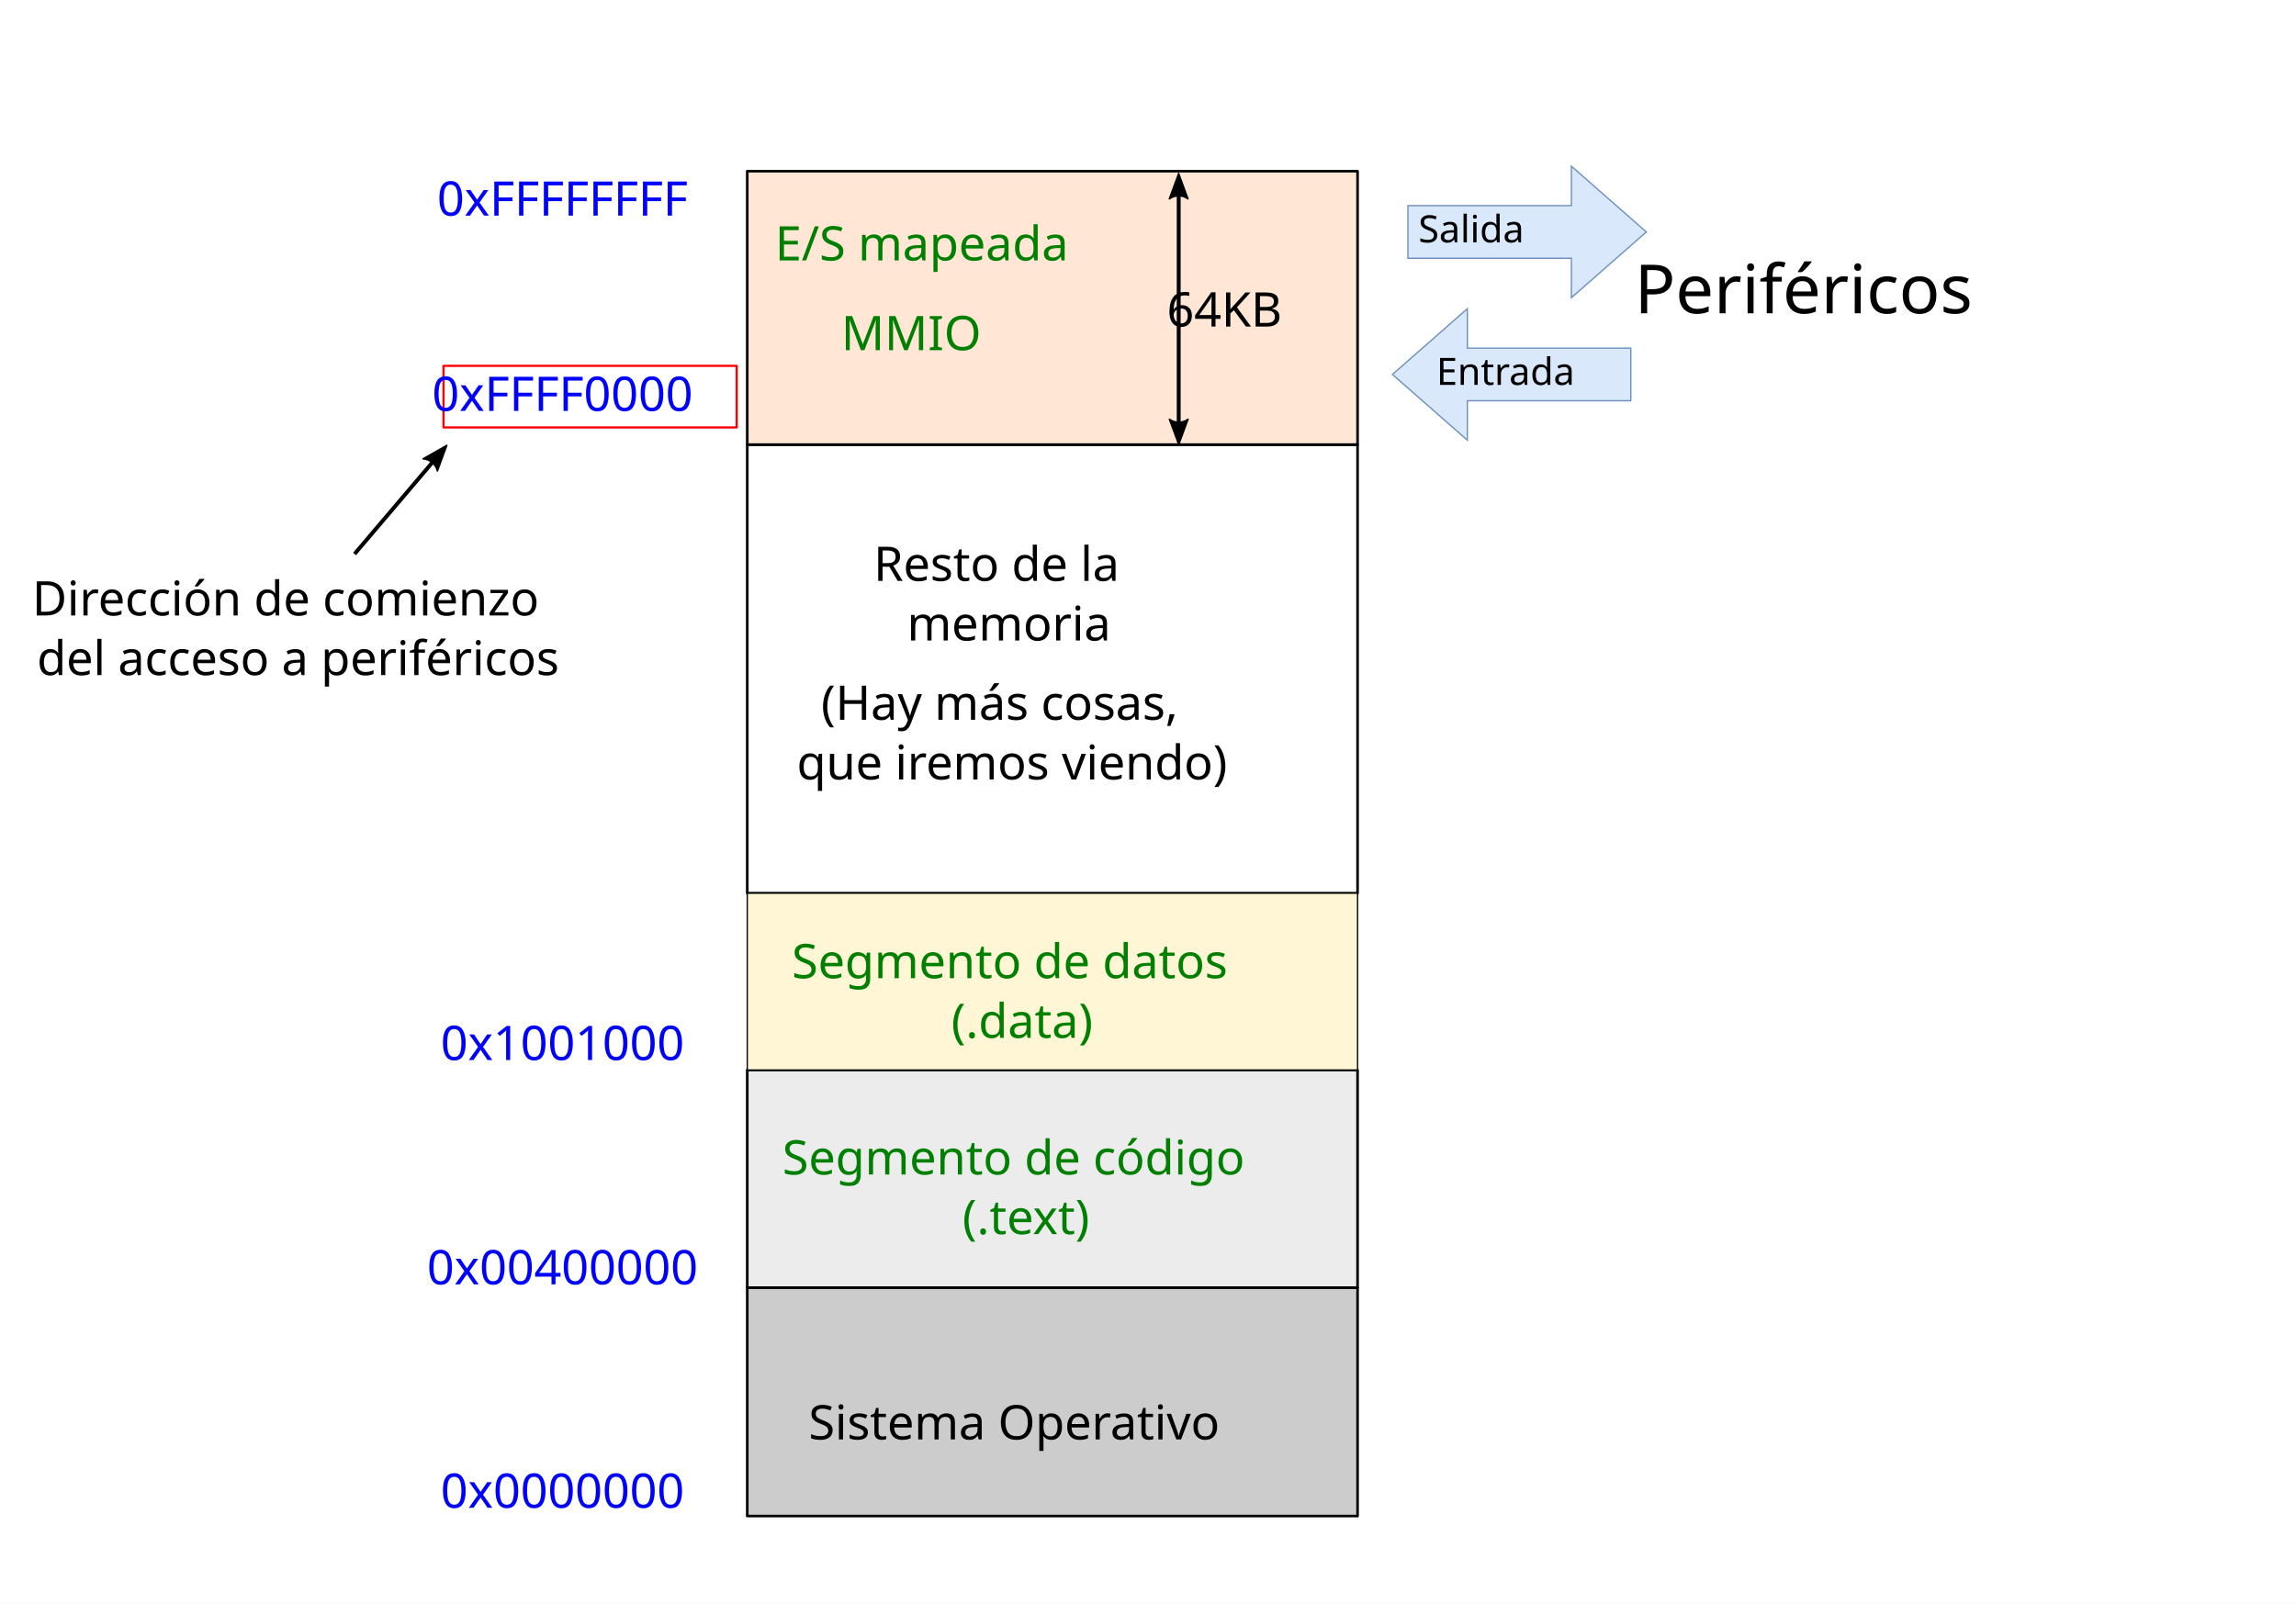
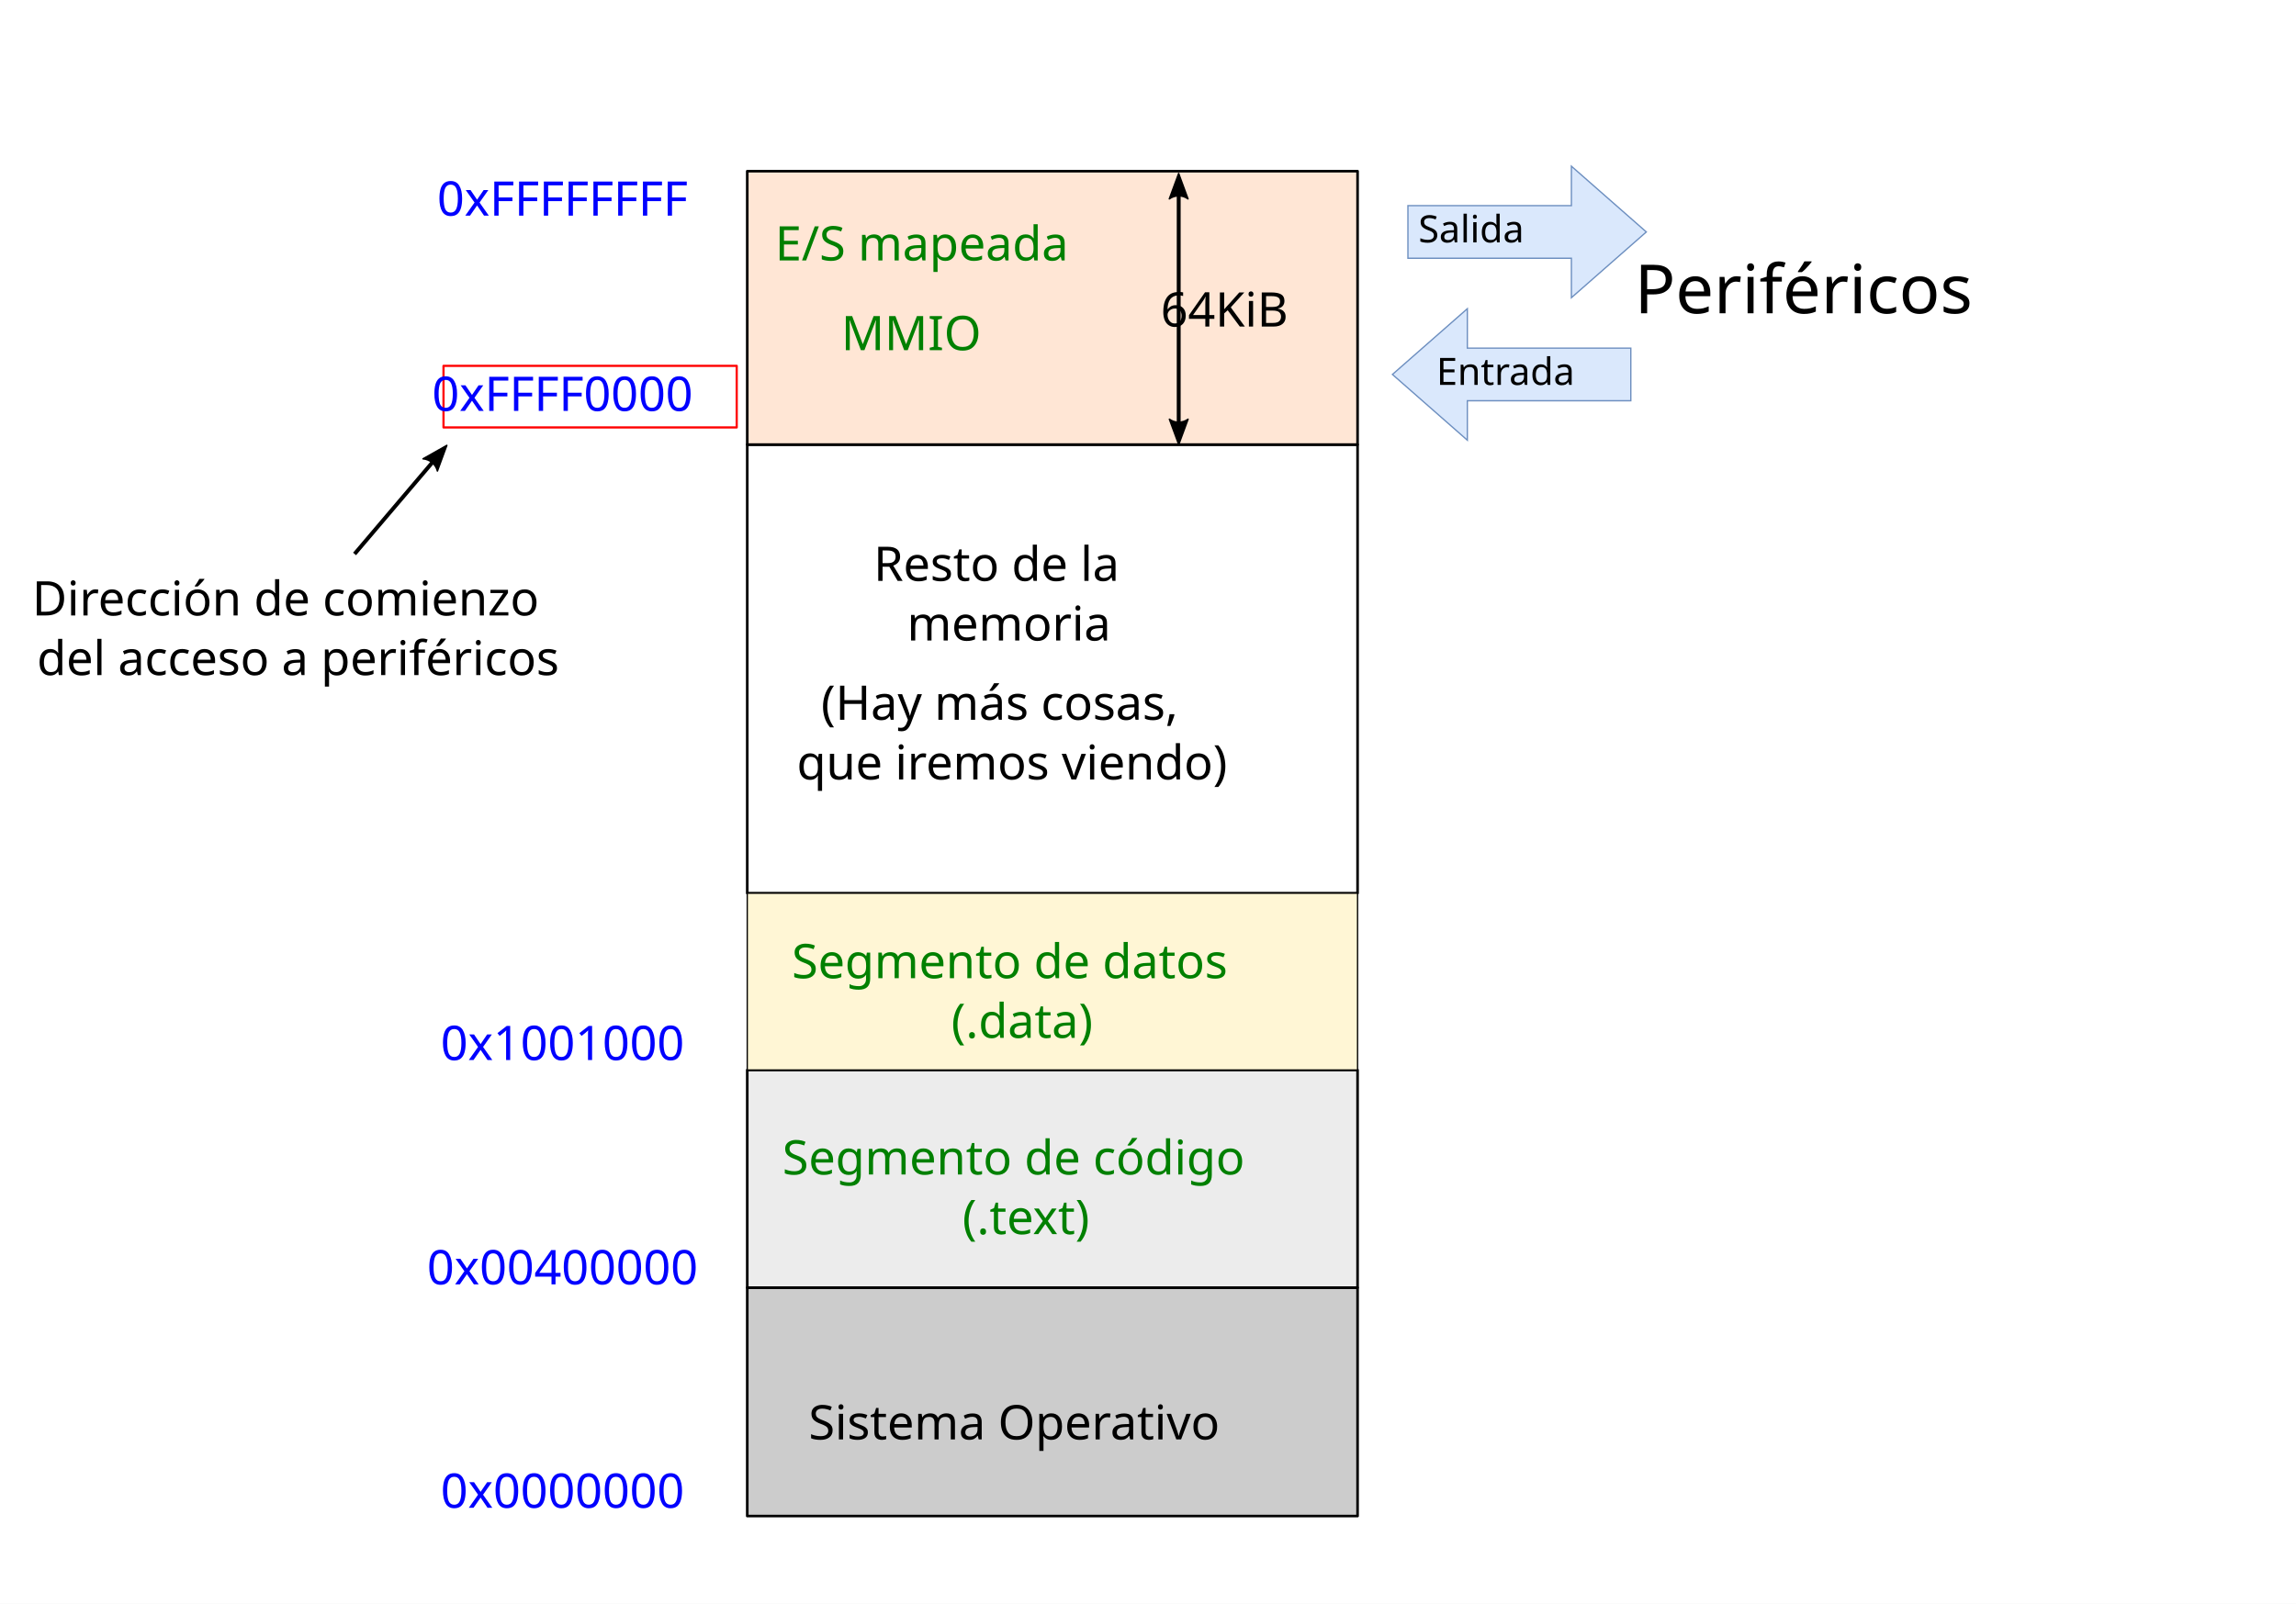
<svg xmlns="http://www.w3.org/2000/svg" width="464.97mm" height="324.87mm" viewBox="0 0 464.97 324.87" version="1.1" id="svg8">
  <defs id="defs2">
    <marker orient="auto" refY="0" refX="0" id="marker1638" style="overflow:visible">
      <path id="path1636" style="fill:#000000;fill-opacity:1;fill-rule:evenodd;stroke:#000000;stroke-width:0.625;stroke-linejoin:round;stroke-opacity:1" d="M 8.719,4.034 -2.207,0.016 8.719,-4.002 c -1.745,2.372 -1.735,5.617 -6e-7,8.035 z" transform="scale(-0.6)" />
    </marker>
    <marker orient="auto" refY="0" refX="0" id="Arrow2Mstart" style="overflow:visible">
      <path id="path885" style="fill:#000000;fill-opacity:1;fill-rule:evenodd;stroke:#000000;stroke-width:0.625;stroke-linejoin:round;stroke-opacity:1" d="M 8.719,4.034 -2.207,0.016 8.719,-4.002 c -1.745,2.372 -1.735,5.617 -6e-7,8.035 z" transform="scale(0.6)" />
    </marker>
    <marker orient="auto" refY="0" refX="0" id="marker1124" style="overflow:visible">
      <path id="path888" style="fill:#000000;fill-opacity:1;fill-rule:evenodd;stroke:#000000;stroke-width:0.625;stroke-linejoin:round;stroke-opacity:1" d="M 8.719,4.034 -2.207,0.016 8.719,-4.002 c -1.745,2.372 -1.735,5.617 -6e-7,8.035 z" transform="scale(-0.6)" />
    </marker>
    <marker orient="auto" refY="0" refX="0" id="Arrow2Mend" style="overflow:visible">
      <path id="path1036" style="fill:#000000;fill-opacity:1;fill-rule:evenodd;stroke:#000000;stroke-width:0.625;stroke-linejoin:round;stroke-opacity:1" d="M 8.719,4.034 -2.207,0.016 8.719,-4.002 c -1.745,2.372 -1.735,5.617 -6e-7,8.035 z" transform="scale(-0.6)" />
    </marker>
    <marker orient="auto" refY="0" refX="0" id="marker1638-2" style="overflow:visible">
      <path id="path1636-9" style="fill:#000000;fill-opacity:1;fill-rule:evenodd;stroke:#000000;stroke-width:0.625;stroke-linejoin:round;stroke-opacity:1" d="M 8.719,4.034 -2.207,0.016 8.719,-4.002 c -1.745,2.372 -1.735,5.617 -6e-7,8.035 z" transform="scale(-0.6)" />
    </marker>
    <marker orient="auto" refY="0" refX="0" id="marker1638-6" style="overflow:visible">
      <path id="path1636-2" style="fill:#000000;fill-opacity:1;fill-rule:evenodd;stroke:#000000;stroke-width:0.625;stroke-linejoin:round;stroke-opacity:1" d="M 8.719,4.034 -2.207,0.016 8.719,-4.002 c -1.745,2.372 -1.735,5.617 -6e-7,8.035 z" transform="scale(-0.6)" />
    </marker>
    <marker orient="auto" refY="0" refX="0" id="Arrow2Mstart-7" style="overflow:visible">
      <path id="path885-5" style="fill:#000000;fill-opacity:1;fill-rule:evenodd;stroke:#000000;stroke-width:0.625;stroke-linejoin:round;stroke-opacity:1" d="M 8.719,4.034 -2.207,0.016 8.719,-4.002 c -1.745,2.372 -1.735,5.617 -6e-7,8.035 z" transform="scale(0.6)" />
    </marker>
    <marker orient="auto" refY="0" refX="0" id="marker1124-3" style="overflow:visible">
      <path id="path888-5" style="fill:#000000;fill-opacity:1;fill-rule:evenodd;stroke:#000000;stroke-width:0.625;stroke-linejoin:round;stroke-opacity:1" d="M 8.719,4.034 -2.207,0.016 8.719,-4.002 c -1.745,2.372 -1.735,5.617 -6e-7,8.035 z" transform="scale(-0.6)" />
    </marker>
  </defs>
  <g id="layer2" transform="translate(85.93761,24.08982)">
    <rect style="opacity:1;fill:#ffffff;fill-opacity:1;stroke:none;stroke-width:0.818;stroke-linecap:round;stroke-linejoin:round;stroke-miterlimit:4;stroke-dasharray:none;stroke-dashoffset:0;stroke-opacity:1" id="rect2168" width="464.97" height="324.87" x="-85.938" y="-24.09" />
  </g>
  <g id="layer1" transform="translate(85.93761,24.08982)">
    <rect style="opacity:1;fill:#ffffff;fill-opacity:1;stroke:#000000;stroke-width:0.529;stroke-linecap:round;stroke-linejoin:round;stroke-miterlimit:4;stroke-dasharray:none;stroke-dashoffset:0;stroke-opacity:1" id="rect819-3-0-3" width="123.598" height="90.872" x="65.39" y="65.969" />
    <g style="fill:none;stroke:none;stroke-width:0.696;stroke-linecap:square;stroke-miterlimit:10" id="g1567" transform="matrix(0.3793284,0,0,0.3805178,209.5308,9.578473)">
      <path id="path1565" pointer-events="none" stroke-miterlimit="10" d="M -27.274,21 H 60 V 0 L 100,35 60,70 V 49 H -27.274 V 35 Z" style="fill:#dae8fc;stroke:#6c8ebf;stroke-width:0.696;stroke-miterlimit:10" />
    </g>
    <g style="fill:none;stroke:none;stroke-width:0.696;stroke-linecap:square;stroke-miterlimit:10" id="g1567-6" transform="matrix(-0.3793284,0,0,0.3805178,233.9791,38.44358)">
      <path id="path1565-1" pointer-events="none" stroke-miterlimit="10" d="M -27.274,21 H 60 V 0 L 100,35 60,70 V 49 H -27.274 V 35 Z" style="fill:#dae8fc;stroke:#6c8ebf;stroke-width:0.696;stroke-miterlimit:10" />
    </g>
    <rect style="opacity:1;fill:#cccccc;fill-opacity:1;stroke:#000000;stroke-width:0.529;stroke-linecap:round;stroke-linejoin:round;stroke-miterlimit:4;stroke-dasharray:none;stroke-dashoffset:0;stroke-opacity:1" id="rect819" width="123.598" height="46.265" x="65.39" y="236.75" />
    <text xml:space="preserve" style="font-style:normal;font-variant:normal;font-weight:normal;font-stretch:normal;font-size:9.666px;line-height:1.25;font-family:ubuntu;-inkscape-font-specification:ubuntu;text-align:center;letter-spacing:0px;word-spacing:0px;text-anchor:middle;fill:#000000;fill-opacity:1;stroke:none;stroke-width:0.265" x="125.726" y="267.493" id="text817">
      <tspan id="tspan815" x="125.726" y="267.493" style="font-style:normal;font-variant:normal;font-weight:500;font-stretch:normal;font-family:ubuntu;-inkscape-font-specification:'ubuntu Medium';stroke-width:0.265">Sistema Operativo</tspan>
    </text>
    <text xml:space="preserve" style="font-style:normal;font-variant:normal;font-weight:normal;font-stretch:normal;font-size:9.666px;line-height:1.25;font-family:ubuntu;-inkscape-font-specification:ubuntu;text-align:center;letter-spacing:0px;word-spacing:0px;text-anchor:middle;fill:#0000ff;fill-opacity:1;stroke:none;stroke-width:0.265" x="34.255" y="281.344" id="text817-3">
      <tspan id="tspan815-6" x="34.255" y="281.344" style="font-style:normal;font-variant:normal;font-weight:500;font-stretch:normal;font-family:ubuntu;-inkscape-font-specification:'ubuntu Medium';fill:#0000ff;stroke-width:0.265">0x0000000</tspan>
    </text>
    <text xml:space="preserve" style="font-style:normal;font-variant:normal;font-weight:normal;font-stretch:normal;font-size:9.666px;line-height:1.25;font-family:ubuntu;-inkscape-font-specification:ubuntu;text-align:center;letter-spacing:0px;word-spacing:0px;text-anchor:middle;fill:#0000ff;fill-opacity:1;stroke:none;stroke-width:0.265" x="34.255" y="236.083" id="text817-3-7">
      <tspan id="tspan815-6-5" x="34.255" y="236.083" style="font-style:normal;font-variant:normal;font-weight:500;font-stretch:normal;font-family:ubuntu;-inkscape-font-specification:'ubuntu Medium';fill:#0000ff;stroke-width:0.265">0x00400000</tspan>
    </text>
    <rect style="opacity:1;fill:#ececec;fill-opacity:1;stroke:#000000;stroke-width:0.529;stroke-linecap:round;stroke-linejoin:round;stroke-miterlimit:4;stroke-dasharray:none;stroke-dashoffset:0;stroke-opacity:1" id="rect819-3" width="123.598" height="44.095" x="65.39" y="192.654" />
    <rect style="opacity:1;fill:#ffe6d5;fill-opacity:1;stroke:#000000;stroke-width:0.529;stroke-linecap:round;stroke-linejoin:round;stroke-miterlimit:4;stroke-dasharray:none;stroke-dashoffset:0;stroke-opacity:1" id="rect819-3-0" width="123.598" height="55.384" x="65.39" y="10.585" />
    <text xml:space="preserve" style="font-style:normal;font-variant:normal;font-weight:500;font-stretch:normal;font-size:9.666px;line-height:1.25;font-family:ubuntu;-inkscape-font-specification:'ubuntu Medium';text-align:center;letter-spacing:0px;word-spacing:0px;text-anchor:middle;fill:#000000;fill-opacity:1;stroke:none;stroke-width:0.265" x="124.663" y="93.579" id="text817-5-93">
      <tspan id="tspan815-62-6" x="124.663" y="93.579" style="font-style:normal;font-variant:normal;font-weight:500;font-stretch:normal;font-family:ubuntu;-inkscape-font-specification:'ubuntu Medium';fill:#000000;stroke-width:0.265">Resto de la</tspan>
      <tspan x="124.663" y="105.661" style="font-style:normal;font-variant:normal;font-weight:500;font-stretch:normal;font-family:ubuntu;-inkscape-font-specification:'ubuntu Medium';fill:#000000;stroke-width:0.265" id="tspan909-0">memoria</tspan>
    </text>
    <text xml:space="preserve" style="font-style:normal;font-variant:normal;font-weight:normal;font-stretch:normal;font-size:9.666px;line-height:1.25;font-family:ubuntu;-inkscape-font-specification:ubuntu;text-align:center;letter-spacing:0px;word-spacing:0px;text-anchor:middle;fill:#0000ff;fill-opacity:1;stroke:none;stroke-width:0.265" x="34.255" y="19.595" id="text817-3-7-6">
      <tspan id="tspan815-6-5-2" x="34.255" y="19.595" style="font-style:normal;font-variant:normal;font-weight:500;font-stretch:normal;font-family:ubuntu;-inkscape-font-specification:'ubuntu Medium';fill:#0000ff;stroke-width:0.265">0xFFFFFFFF</tspan>
    </text>
    <rect style="opacity:1;fill:none;fill-opacity:1;stroke:#ff0000;stroke-width:0.446;stroke-linecap:round;stroke-linejoin:round;stroke-miterlimit:4;stroke-dasharray:none;stroke-dashoffset:0;stroke-opacity:1" id="rect1582" width="59.378" height="12.476" x="3.878" y="50.018" />
    <text xml:space="preserve" style="font-style:normal;font-variant:normal;font-weight:normal;font-stretch:normal;font-size:9.666px;line-height:1.25;font-family:ubuntu;-inkscape-font-specification:ubuntu;text-align:center;letter-spacing:0px;word-spacing:0px;text-anchor:middle;fill:#000000;fill-opacity:1;stroke:none;stroke-width:0.265" x="-19.301" y="100.581" id="text817-5-93-9">
      <tspan x="-19.301" y="100.581" style="font-style:normal;font-variant:normal;font-weight:normal;font-stretch:normal;font-family:ubuntu;-inkscape-font-specification:ubuntu;fill:#000000;stroke-width:0.265" id="tspan909-0-6">Dirección de comienzo</tspan>
      <tspan x="-19.301" y="112.663" style="font-style:normal;font-variant:normal;font-weight:normal;font-stretch:normal;font-family:ubuntu;-inkscape-font-specification:ubuntu;fill:#000000;stroke-width:0.265" id="tspan1632">del acceso a periféricos</tspan>
    </text>
    <path style="fill:none;stroke:#000000;stroke-width:0.794;stroke-linecap:butt;stroke-linejoin:miter;stroke-miterlimit:4;stroke-dasharray:none;stroke-opacity:1;marker-end:url(#marker1638)" d="M -14.132,88.124 3.878,66.932" id="path1634" />
    <text xml:space="preserve" style="font-style:normal;font-variant:normal;font-weight:normal;font-stretch:normal;font-size:9.666px;line-height:1.25;font-family:ubuntu;-inkscape-font-specification:ubuntu;text-align:center;letter-spacing:0px;word-spacing:0px;text-anchor:middle;fill:#000000;fill-opacity:1;stroke:none;stroke-width:0.265" x="125.289" y="121.717" id="text817-5-93-9-0">
      <tspan x="125.289" y="121.717" style="font-style:normal;font-variant:normal;font-weight:normal;font-stretch:normal;font-family:ubuntu;-inkscape-font-specification:ubuntu;fill:#000000;stroke-width:0.265" id="tspan1632-2">(Hay más cosas,</tspan>
      <tspan x="125.289" y="133.799" style="font-style:normal;font-variant:normal;font-weight:normal;font-stretch:normal;font-family:ubuntu;-inkscape-font-specification:ubuntu;fill:#000000;stroke-width:0.265" id="tspan1699">que iremos viendo)</tspan>
    </text>
-     <text xml:space="preserve" style="font-style:normal;font-variant:normal;font-weight:normal;font-stretch:normal;font-size:9.666px;line-height:1.25;font-family:ubuntu;-inkscape-font-specification:ubuntu;text-align:center;letter-spacing:0px;word-spacing:0px;text-anchor:middle;fill:#000000;fill-opacity:1;stroke:none;stroke-width:0.265" x="200.393" y="355.789" id="text817-5-93-9-0-3-2">
-       <tspan x="200.393" y="364.802" style="font-style:normal;font-variant:normal;font-weight:normal;font-stretch:normal;font-family:ubuntu;-inkscape-font-specification:ubuntu;fill:#000000;stroke-width:0.265" id="tspan932-0" />
-       <tspan x="200.393" y="376.885" style="font-style:normal;font-variant:normal;font-weight:normal;font-stretch:normal;font-family:ubuntu;-inkscape-font-specification:ubuntu;fill:#000000;stroke-width:0.265" id="tspan1699-7-9" />
-     </text>
+     <text xml:space="preserve" style="font-style:normal;font-variant:normal;font-weight:normal;font-stretch:normal;font-size:9.666px;line-height:1.25;font-family:ubuntu;-inkscape-font-specification:ubuntu;text-align:center;letter-spacing:0px;word-spacing:0px;text-anchor:middle;fill:#000000;fill-opacity:1;stroke:none;stroke-width:0.265" x="200.393" y="355.789" id="text817-5-93-9-0-3-2" />
    <path style="fill:none;stroke:#000000;stroke-width:0.785;stroke-linecap:butt;stroke-linejoin:miter;stroke-miterlimit:4;stroke-dasharray:none;stroke-opacity:1;marker-start:url(#Arrow2Mstart-7);marker-end:url(#marker1124-3)" d="M 152.764,12.09 V 64.932" id="path859-6" />
    <text xml:space="preserve" style="font-style:normal;font-variant:normal;font-weight:normal;font-stretch:normal;font-size:9.666px;line-height:1.25;font-family:ubuntu;-inkscape-font-specification:ubuntu;text-align:center;letter-spacing:0px;word-spacing:0px;text-anchor:middle;fill:#000000;fill-opacity:1;stroke:none;stroke-width:0.265" x="168.305" y="42.058" id="text817-5-93-6-2">
-       <tspan x="168.305" y="42.058" style="font-style:normal;font-variant:normal;font-weight:normal;font-stretch:normal;font-family:ubuntu;-inkscape-font-specification:ubuntu;fill:#000000;stroke-width:0.265" id="tspan909-0-5-9">64KB</tspan>
+       <tspan x="168.305" y="42.058" style="font-style:normal;font-variant:normal;font-weight:normal;font-stretch:normal;font-family:ubuntu;-inkscape-font-specification:ubuntu;fill:#000000;stroke-width:0.265" id="tspan909-0-5-9">64KiB</tspan>
    </text>
    <text xml:space="preserve" style="font-style:normal;font-variant:normal;font-weight:normal;font-stretch:normal;font-size:9.666px;line-height:1.25;font-family:ubuntu;-inkscape-font-specification:ubuntu;text-align:center;letter-spacing:0px;word-spacing:0px;text-anchor:middle;fill:#0000ff;fill-opacity:1;stroke:none;stroke-width:0.265" x="34.255" y="190.647" id="text817-3-7-7">
      <tspan id="tspan815-6-5-0" x="34.255" y="190.647" style="font-style:normal;font-variant:normal;font-weight:500;font-stretch:normal;font-family:ubuntu;-inkscape-font-specification:'ubuntu Medium';fill:#0000ff;stroke-width:0.265">0x1001000</tspan>
    </text>
    <rect style="opacity:1;fill:#fff6d5;fill-opacity:1;stroke:#000000;stroke-width:0.265;stroke-linecap:round;stroke-linejoin:round;stroke-miterlimit:4;stroke-dasharray:none;stroke-dashoffset:0;stroke-opacity:1" id="rect2789" width="123.598" height="35.814" x="65.39" y="156.84" />
    <text xml:space="preserve" style="font-style:normal;font-variant:normal;font-weight:normal;font-stretch:normal;font-size:9.666px;line-height:1.25;font-family:ubuntu;-inkscape-font-specification:ubuntu;text-align:center;letter-spacing:0px;word-spacing:0px;text-anchor:middle;fill:#008000;fill-opacity:1;stroke:none;stroke-width:0.265" x="128.111" y="213.827" id="text817-5-936">
      <tspan id="tspan815-62-0" x="128.111" y="213.827" style="font-style:normal;font-variant:normal;font-weight:500;font-stretch:normal;font-family:ubuntu;-inkscape-font-specification:'ubuntu Medium';fill:#008000;stroke-width:0.265">Segmento de código</tspan>
      <tspan x="128.111" y="225.909" style="font-style:normal;font-variant:normal;font-weight:normal;font-stretch:normal;font-family:ubuntu;-inkscape-font-specification:ubuntu;fill:#008000;stroke-width:0.265" id="tspan909-6">(.text)</tspan>
    </text>
    <text xml:space="preserve" style="font-style:normal;font-variant:normal;font-weight:normal;font-stretch:normal;font-size:9.666px;line-height:1.25;font-family:ubuntu;-inkscape-font-specification:ubuntu;text-align:center;letter-spacing:0px;word-spacing:0px;text-anchor:middle;fill:#008000;fill-opacity:1;stroke:none;stroke-width:0.265" x="127.329" y="174.068" id="text817-5">
      <tspan id="tspan815-62" x="127.329" y="174.068" style="font-style:normal;font-variant:normal;font-weight:500;font-stretch:normal;font-family:ubuntu;-inkscape-font-specification:'ubuntu Medium';fill:#008000;stroke-width:0.265">Segmento de datos</tspan>
      <tspan x="127.329" y="186.15" style="font-style:normal;font-variant:normal;font-weight:normal;font-stretch:normal;font-family:ubuntu;-inkscape-font-specification:ubuntu;fill:#008000;stroke-width:0.265" id="tspan909">(.data)</tspan>
    </text>
    <text xml:space="preserve" style="font-style:normal;font-variant:normal;font-weight:normal;font-stretch:normal;font-size:9.666px;line-height:1.25;font-family:ubuntu;-inkscape-font-specification:ubuntu;text-align:center;letter-spacing:0px;word-spacing:0px;text-anchor:middle;fill:#0000ff;fill-opacity:1;stroke:none;stroke-width:0.265" x="34.255" y="59.15" id="text817-3-7-6-6">
      <tspan id="tspan815-6-5-2-7" x="34.255" y="59.15" style="font-style:normal;font-variant:normal;font-weight:500;font-stretch:normal;font-family:ubuntu;-inkscape-font-specification:'ubuntu Medium';fill:#0000ff;stroke-width:0.265">0xFFFF0000</tspan>
    </text>
    <text xml:space="preserve" style="font-style:normal;font-variant:normal;font-weight:normal;font-stretch:normal;font-size:9.666px;line-height:1.25;font-family:ubuntu;-inkscape-font-specification:ubuntu;text-align:center;letter-spacing:0px;word-spacing:0px;text-anchor:middle;fill:#008000;fill-opacity:1;stroke:none;stroke-width:0.265" x="104.879" y="46.848" id="text817-5-5">
      <tspan x="104.879" y="46.848" style="font-style:normal;font-variant:normal;font-weight:500;font-stretch:normal;font-family:ubuntu;-inkscape-font-specification:'ubuntu Medium';fill:#008000;stroke-width:0.265" id="tspan909-5">MMIO</tspan>
    </text>
    <text xml:space="preserve" style="font-style:normal;font-variant:normal;font-weight:normal;font-stretch:normal;font-size:9.666px;line-height:1.25;font-family:ubuntu;-inkscape-font-specification:ubuntu;text-align:center;letter-spacing:0px;word-spacing:0px;text-anchor:middle;fill:#008000;fill-opacity:1;stroke:none;stroke-width:0.265" x="107.017" y="28.673" id="text817-5-5-6">
      <tspan x="107.017" y="28.673" style="font-style:normal;font-variant:normal;font-weight:500;font-stretch:normal;font-family:ubuntu;-inkscape-font-specification:'ubuntu Medium';fill:#008000;stroke-width:0.265" id="tspan909-5-2">E/S mapeada</tspan>
    </text>
    <text xml:space="preserve" style="font-style:normal;font-variant:normal;font-weight:normal;font-stretch:normal;font-size:7.639px;line-height:1.25;font-family:ubuntu;-inkscape-font-specification:ubuntu;text-align:center;letter-spacing:0px;word-spacing:0px;text-anchor:middle;fill:#000000;fill-opacity:1;stroke:none;stroke-width:0.265" x="216.977" y="25.01" id="text817-5-93-9-93">
      <tspan x="216.977" y="25.01" style="font-style:normal;font-variant:normal;font-weight:normal;font-stretch:normal;font-family:ubuntu;-inkscape-font-specification:ubuntu;fill:#000000;stroke-width:0.265" id="tspan1632-0">Salida</tspan>
    </text>
    <text xml:space="preserve" style="font-style:normal;font-variant:normal;font-weight:normal;font-stretch:normal;font-size:7.639px;line-height:1.25;font-family:ubuntu;-inkscape-font-specification:ubuntu;text-align:center;letter-spacing:0px;word-spacing:0px;text-anchor:middle;fill:#000000;fill-opacity:1;stroke:none;stroke-width:0.265" x="223.926" y="53.875" id="text817-5-93-9-93-6">
      <tspan x="223.926" y="53.875" style="font-style:normal;font-variant:normal;font-weight:normal;font-stretch:normal;font-family:ubuntu;-inkscape-font-specification:ubuntu;fill:#000000;stroke-width:0.265" id="tspan1632-0-2">Entrada</tspan>
    </text>
    <text xml:space="preserve" style="font-style:normal;font-variant:normal;font-weight:normal;font-stretch:normal;font-size:13.74px;line-height:1.25;font-family:ubuntu;-inkscape-font-specification:ubuntu;text-align:center;letter-spacing:0px;word-spacing:0px;text-anchor:middle;fill:#000000;fill-opacity:1;stroke:none;stroke-width:0.265" x="288.229" y="39.367" id="text817-5-93-9-9">
      <tspan x="288.229" y="39.367" style="font-style:normal;font-variant:normal;font-weight:normal;font-stretch:normal;font-family:ubuntu;-inkscape-font-specification:ubuntu;fill:#000000;stroke-width:0.265" id="tspan1632-27">Periféricos</tspan>
    </text>
  </g>
</svg>
